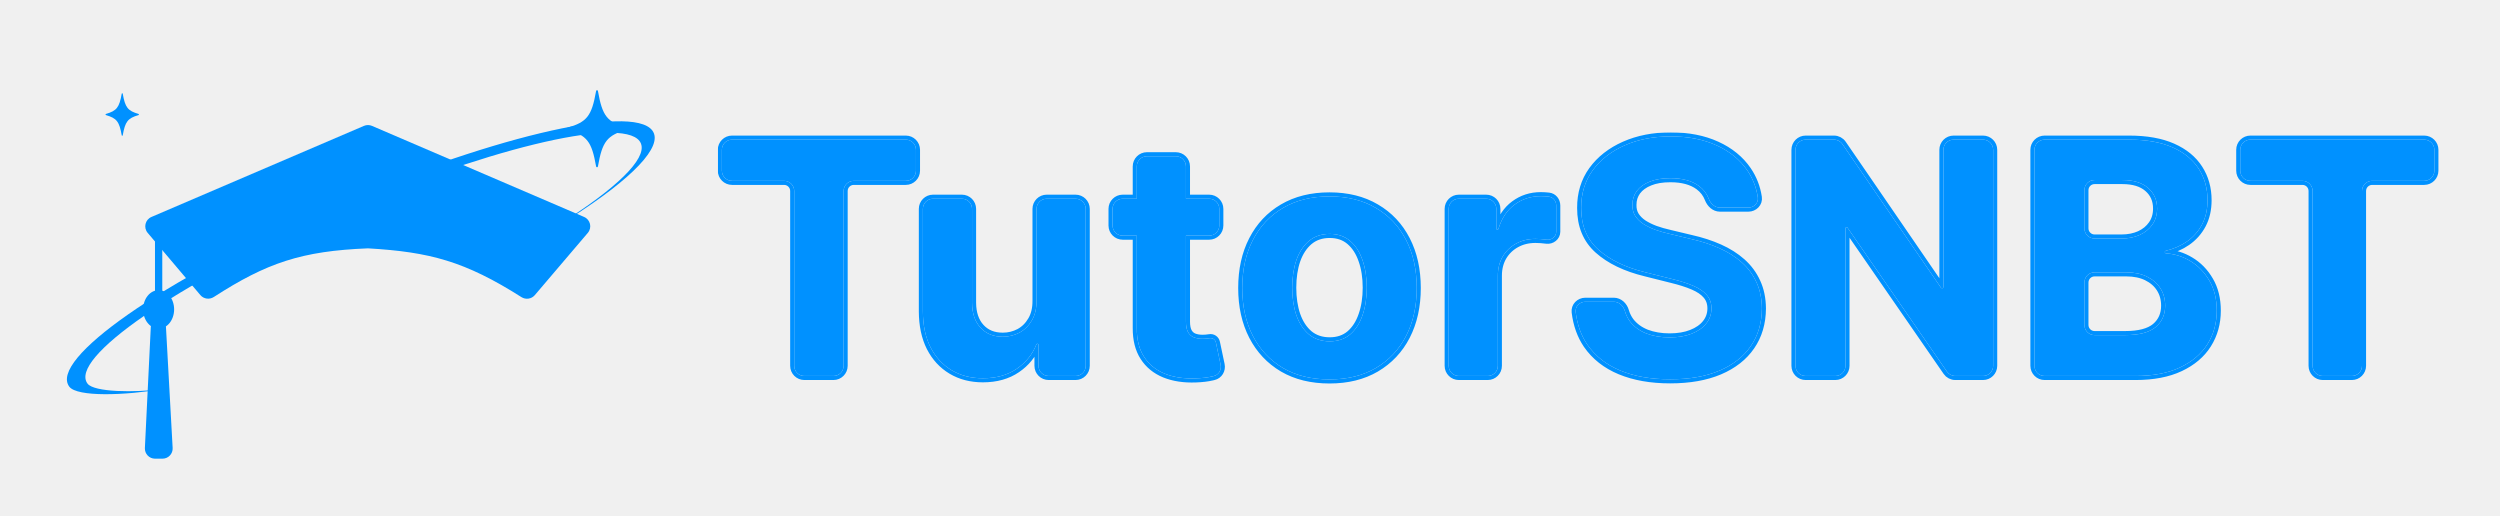
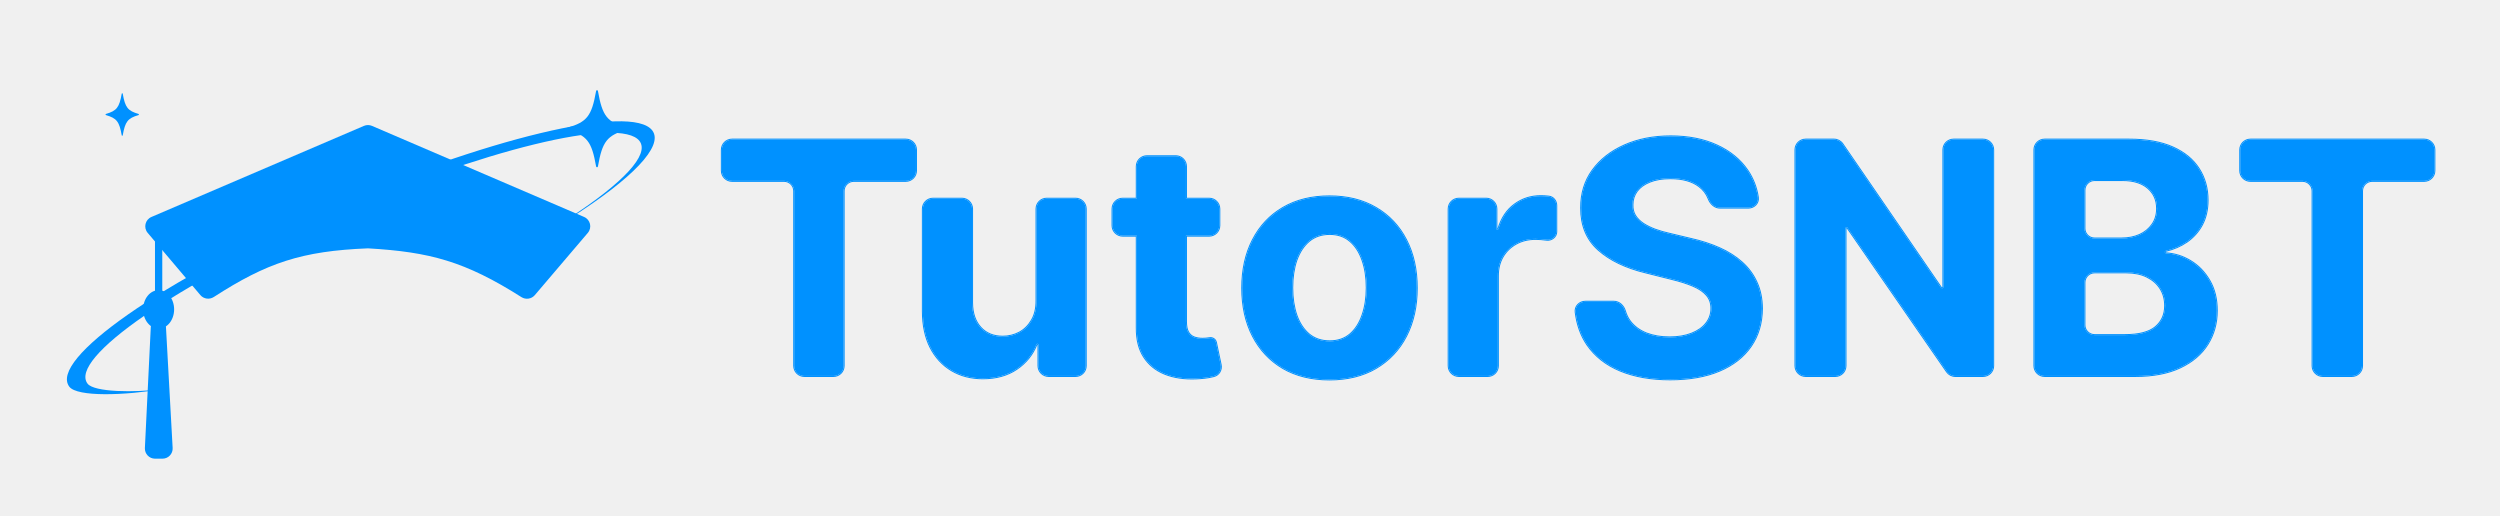
<svg xmlns="http://www.w3.org/2000/svg" width="153.875" height="31.75" viewBox="0 0 1231 254" fill="none">
  <path d="M34.143 190.426C23.964 177.023 79.902 137.935 159.187 103.083C238.472 68.23 311.01 50.838 321.191 64.242C327.037 71.937 311.014 88.117 281.275 107.104L281.294 106.694C306.625 90.082 320.003 76.158 314.902 69.442C305.503 57.07 237.091 73.779 162.002 106.787C86.913 139.795 33.719 176.542 43.118 188.916C46.288 193.089 66.017 193.455 80.635 191.492C61.183 194.829 38.037 195.487 34.143 190.426Z" fill="#0091FF" />
  <rect x="76.314" y="115.584" width="3.591" height="29.524" fill="#0091FF" />
  <path d="M74.246 161.054C74.343 159.06 75.988 157.493 77.984 157.493C79.971 157.493 81.612 159.046 81.722 161.03L85.01 220.576C85.169 223.442 82.888 225.852 80.018 225.852H76.338C73.481 225.852 71.204 223.462 71.343 220.609L74.246 161.054Z" fill="#0091FF" />
  <ellipse cx="78.109" cy="152.35" rx="7.632" ry="9.47" fill="#0091FF" />
  <path d="M72.715 114.662C70.542 112.096 71.471 108.16 74.561 106.835L179.214 61.98C180.473 61.441 181.898 61.441 183.156 61.981L287.613 106.825C290.707 108.154 291.63 112.098 289.447 114.661L263.324 145.339C261.693 147.256 258.884 147.65 256.758 146.302C228.966 128.678 211.676 124.06 181.185 122.286C148.436 123.588 131.257 129.48 105.261 146.253C103.131 147.627 100.298 147.234 98.66 145.3L72.715 114.662Z" fill="#0091FF" />
  <path d="M308.477 63.889C298.89 66.713 296.591 69.621 294.422 81.943C294.323 82.507 293.618 82.507 293.519 81.943C291.35 69.621 289.051 66.713 279.464 63.889C279.003 63.753 279.003 63.004 279.464 62.868C289.051 60.043 291.35 57.135 293.519 44.814C293.618 44.249 294.323 44.249 294.422 44.814C296.591 57.135 298.89 60.043 308.477 62.868C308.937 63.004 308.937 63.753 308.477 63.889Z" fill="#0091FF" />
  <path d="M68.206 56.668C62.907 58.225 61.636 59.828 60.437 66.619C60.382 66.93 59.993 66.93 59.938 66.619C58.739 59.828 57.468 58.225 52.169 56.668C51.914 56.593 51.914 56.18 52.169 56.105C57.468 54.548 58.739 52.946 59.938 46.154C59.993 45.843 60.382 45.843 60.437 46.154C61.636 52.946 62.907 54.548 68.206 56.105C68.461 56.18 68.461 56.593 68.206 56.668Z" fill="#0091FF" />
  <mask id="path-8-outside-1_10054_498" maskUnits="userSpaceOnUse" x="353.452" y="65.17" width="848" height="124" fill="black">
    <rect fill="white" x="353.452" y="65.17" width="848" height="124" />
    <path d="M360.452 89.046C357.69 89.046 355.452 86.807 355.452 84.046V73.761C355.452 71 357.69 68.761 360.452 68.761H446.02C448.781 68.761 451.02 71 451.02 73.761V84.046C451.02 86.807 448.781 89.046 446.02 89.046H420.395C417.633 89.046 415.395 91.284 415.395 94.046V180.125C415.395 182.886 413.156 185.125 410.395 185.125H396.077C393.315 185.125 391.077 182.886 391.077 180.125V94.046C391.077 91.284 388.838 89.046 386.077 89.046H360.452ZM510.395 147.966V102.852C510.395 100.091 512.633 97.852 515.395 97.852H529.6C532.361 97.852 534.6 100.091 534.6 102.852V180.125C534.6 182.886 532.361 185.125 529.6 185.125H516.361C513.599 185.125 511.361 182.886 511.361 180.125V169.812C511.361 169.514 511.12 169.273 510.822 169.273C510.599 169.273 510.399 169.411 510.316 169.618C508.333 174.571 505.102 178.566 500.622 181.602C496.077 184.708 490.528 186.261 483.975 186.261C478.141 186.261 473.009 184.936 468.577 182.284C464.145 179.633 460.679 175.864 458.179 170.977C455.717 166.091 454.467 160.239 454.429 153.42V102.852C454.429 100.091 456.668 97.852 459.429 97.852H473.634C476.395 97.852 478.634 100.091 478.634 102.852V149.102C478.672 154.254 480.054 158.326 482.781 161.318C485.509 164.311 489.164 165.807 493.747 165.807C496.664 165.807 499.391 165.144 501.929 163.818C504.467 162.454 506.512 160.447 508.065 157.795C509.656 155.144 510.433 151.867 510.395 147.966ZM595.381 97.852C598.142 97.852 600.381 100.091 600.381 102.852V111.034C600.381 113.795 598.142 116.034 595.381 116.034H552.824C550.062 116.034 547.824 113.795 547.824 111.034V102.852C547.824 100.091 550.062 97.852 552.824 97.852H595.381ZM559.756 81.943C559.756 79.182 561.994 76.943 564.756 76.943H578.96C581.721 76.943 583.96 79.182 583.96 81.943V158.307C583.96 160.542 584.301 162.284 584.983 163.534C585.665 164.746 586.612 165.598 587.824 166.091C589.074 166.583 590.513 166.829 592.142 166.829C593.279 166.829 594.415 166.735 595.551 166.545C597.003 166.255 598.409 167.191 598.716 168.64L601.031 179.596C601.565 182.118 600.085 184.613 597.572 185.19C597.34 185.243 597.102 185.297 596.858 185.352C594.661 185.883 591.991 186.205 588.847 186.318C583.013 186.545 577.9 185.769 573.506 183.989C569.15 182.208 565.76 179.443 563.335 175.693C560.911 171.943 559.718 167.208 559.756 161.489V81.943ZM654.642 186.83C645.816 186.83 638.184 184.955 631.744 181.205C625.343 177.417 620.4 172.152 616.915 165.409C613.43 158.629 611.688 150.769 611.688 141.829C611.688 132.814 613.43 124.936 616.915 118.193C620.4 111.413 625.343 106.148 631.744 102.398C638.184 98.61 645.816 96.716 654.642 96.716C663.468 96.716 671.082 98.61 677.483 102.398C683.922 106.148 688.885 111.413 692.369 118.193C695.854 124.936 697.597 132.814 697.597 141.829C697.597 150.769 695.854 158.629 692.369 165.409C688.885 172.152 683.922 177.417 677.483 181.205C671.082 184.955 663.468 186.83 654.642 186.83ZM654.756 168.08C658.771 168.08 662.123 166.943 664.813 164.67C667.502 162.36 669.529 159.216 670.892 155.239C672.294 151.261 672.994 146.735 672.994 141.659C672.994 136.583 672.294 132.057 670.892 128.079C669.529 124.102 667.502 120.958 664.813 118.648C662.123 116.337 658.771 115.182 654.756 115.182C650.703 115.182 647.294 116.337 644.529 118.648C641.801 120.958 639.737 124.102 638.335 128.079C636.972 132.057 636.29 136.583 636.29 141.659C636.29 146.735 636.972 151.261 638.335 155.239C639.737 159.216 641.801 162.36 644.529 164.67C647.294 166.943 650.703 168.08 654.756 168.08ZM718.335 185.125C715.573 185.125 713.335 182.886 713.335 180.125V102.852C713.335 100.091 715.573 97.852 718.335 97.852H731.801C734.562 97.852 736.801 100.091 736.801 102.852V112.56C736.801 112.847 737.034 113.079 737.321 113.079C737.551 113.079 737.754 112.927 737.822 112.706C739.425 107.475 742.058 103.508 745.722 100.807C749.472 98.004 753.79 96.602 758.676 96.602C759.888 96.602 761.195 96.678 762.597 96.829C764.787 97.066 766.29 99 766.29 101.203V114.124C766.29 116.52 763.949 118.336 761.574 118.023C759.566 117.758 757.729 117.625 756.063 117.625C752.502 117.625 749.32 118.401 746.517 119.954C743.752 121.47 741.555 123.591 739.926 126.318C738.335 129.045 737.54 132.189 737.54 135.75V180.125C737.54 182.886 735.301 185.125 732.54 185.125H718.335ZM846.912 102.227C844.342 102.227 842.295 100.226 841.371 97.828C840.396 95.297 838.782 93.203 836.531 91.546C833.084 89.008 828.406 87.739 822.497 87.739C818.482 87.739 815.092 88.307 812.327 89.443C809.562 90.542 807.44 92.076 805.963 94.046C804.524 96.015 803.804 98.25 803.804 100.75C803.728 102.833 804.164 104.651 805.111 106.204C806.096 107.758 807.44 109.102 809.145 110.239C810.85 111.337 812.819 112.303 815.054 113.136C817.289 113.932 819.675 114.614 822.213 115.182L832.668 117.682C837.743 118.818 842.403 120.333 846.645 122.227C850.887 124.121 854.562 126.451 857.668 129.216C860.774 131.981 863.179 135.239 864.884 138.989C866.626 142.739 867.516 147.038 867.554 151.886C867.516 159.008 865.698 165.182 862.1 170.409C858.539 175.598 853.387 179.633 846.645 182.511C839.94 185.352 831.853 186.773 822.384 186.773C812.99 186.773 804.808 185.333 797.838 182.455C790.906 179.576 785.49 175.314 781.588 169.67C778.537 165.183 776.631 159.856 775.872 153.691C775.529 150.906 777.817 148.591 780.623 148.591H794.644C797.274 148.591 799.366 150.662 800.106 153.185C800.675 155.126 801.529 156.853 802.668 158.364C804.675 160.939 807.346 162.89 810.679 164.216C814.05 165.504 817.857 166.148 822.1 166.148C826.266 166.148 829.884 165.542 832.952 164.329C836.058 163.117 838.463 161.432 840.168 159.273C841.872 157.114 842.725 154.633 842.725 151.829C842.725 149.216 841.948 147.019 840.395 145.239C838.88 143.458 836.645 141.943 833.69 140.693C830.774 139.443 827.194 138.307 822.952 137.284L810.281 134.102C800.471 131.716 792.725 127.985 787.043 122.909C781.361 117.833 778.539 110.996 778.577 102.398C778.539 95.352 780.414 89.197 784.202 83.932C788.028 78.667 793.274 74.557 799.94 71.602C806.607 68.648 814.183 67.17 822.668 67.17C831.304 67.17 838.842 68.648 845.281 71.602C851.759 74.557 856.797 78.667 860.395 83.932C863.09 87.876 864.808 92.287 865.548 97.166C865.967 99.927 863.674 102.227 860.881 102.227H846.912ZM976.432 68.761C979.193 68.761 981.432 71 981.432 73.761V180.125C981.432 182.886 979.193 185.125 976.432 185.125H962.804C961.162 185.125 959.625 184.319 958.691 182.968L909.723 112.127C909.619 111.976 909.447 111.886 909.264 111.886C908.955 111.886 908.705 112.137 908.705 112.445V180.125C908.705 182.886 906.466 185.125 903.705 185.125H889.102C886.34 185.125 884.102 182.886 884.102 180.125V73.761C884.102 71 886.34 68.761 889.102 68.761H903.06C904.708 68.761 906.25 69.573 907.183 70.932L955.721 141.653C955.846 141.834 956.053 141.943 956.273 141.943C956.643 141.943 956.943 141.643 956.943 141.274V73.761C956.943 71 959.181 68.761 961.943 68.761H976.432ZM1006.76 185.125C1004 185.125 1001.76 182.886 1001.76 180.125V73.761C1001.76 71 1004 68.761 1006.76 68.761H1048.35C1056.91 68.761 1064.05 70.03 1069.77 72.568C1075.49 75.106 1079.79 78.629 1082.67 83.136C1085.55 87.606 1086.99 92.758 1086.99 98.591C1086.99 103.136 1086.08 107.133 1084.26 110.579C1082.44 113.989 1079.94 116.792 1076.76 118.989C1073.75 121.058 1070.31 122.553 1066.47 123.474C1066.17 123.544 1065.96 123.806 1065.96 124.108C1065.96 124.454 1066.24 124.738 1066.58 124.761C1070.78 125.036 1074.72 126.274 1078.41 128.477C1082.31 130.788 1085.47 134.026 1087.89 138.193C1090.32 142.322 1091.53 147.246 1091.53 152.966C1091.53 159.14 1090 164.651 1086.93 169.5C1083.9 174.311 1079.41 178.117 1073.46 180.92C1067.52 183.723 1060.19 185.125 1051.47 185.125H1006.76ZM1026.36 160.011C1026.36 162.773 1028.6 165.011 1031.36 165.011H1046.42C1053.27 165.011 1058.27 163.704 1061.42 161.091C1064.56 158.439 1066.13 154.917 1066.13 150.523C1066.13 147.303 1065.36 144.462 1063.8 142C1062.25 139.538 1060.03 137.606 1057.16 136.204C1054.31 134.803 1050.92 134.102 1046.99 134.102H1031.36C1028.6 134.102 1026.36 136.341 1026.36 139.102V160.011ZM1026.36 112.454C1026.36 115.216 1028.6 117.454 1031.36 117.454H1044.6C1047.97 117.454 1050.96 116.867 1053.58 115.693C1056.23 114.481 1058.31 112.776 1059.83 110.579C1061.38 108.383 1062.16 105.75 1062.16 102.682C1062.16 98.477 1060.66 95.087 1057.67 92.511C1054.71 89.936 1050.51 88.648 1045.05 88.648H1031.36C1028.6 88.648 1026.36 90.886 1026.36 93.648V112.454ZM1108.11 89.046C1105.35 89.046 1103.11 86.807 1103.11 84.046V73.761C1103.11 71 1105.35 68.761 1108.11 68.761H1193.68C1196.44 68.761 1198.68 71 1198.68 73.761V84.046C1198.68 86.807 1196.44 89.046 1193.68 89.046H1168.05C1165.29 89.046 1163.05 91.284 1163.05 94.046V180.125C1163.05 182.886 1160.81 185.125 1158.05 185.125H1143.73C1140.97 185.125 1138.73 182.886 1138.73 180.125V94.046C1138.73 91.284 1136.49 89.046 1133.73 89.046H1108.11Z" />
  </mask>
  <path d="M360.452 89.046C357.69 89.046 355.452 86.807 355.452 84.046V73.761C355.452 71 357.69 68.761 360.452 68.761H446.02C448.781 68.761 451.02 71 451.02 73.761V84.046C451.02 86.807 448.781 89.046 446.02 89.046H420.395C417.633 89.046 415.395 91.284 415.395 94.046V180.125C415.395 182.886 413.156 185.125 410.395 185.125H396.077C393.315 185.125 391.077 182.886 391.077 180.125V94.046C391.077 91.284 388.838 89.046 386.077 89.046H360.452ZM510.395 147.966V102.852C510.395 100.091 512.633 97.852 515.395 97.852H529.6C532.361 97.852 534.6 100.091 534.6 102.852V180.125C534.6 182.886 532.361 185.125 529.6 185.125H516.361C513.599 185.125 511.361 182.886 511.361 180.125V169.812C511.361 169.514 511.12 169.273 510.822 169.273C510.599 169.273 510.399 169.411 510.316 169.618C508.333 174.571 505.102 178.566 500.622 181.602C496.077 184.708 490.528 186.261 483.975 186.261C478.141 186.261 473.009 184.936 468.577 182.284C464.145 179.633 460.679 175.864 458.179 170.977C455.717 166.091 454.467 160.239 454.429 153.42V102.852C454.429 100.091 456.668 97.852 459.429 97.852H473.634C476.395 97.852 478.634 100.091 478.634 102.852V149.102C478.672 154.254 480.054 158.326 482.781 161.318C485.509 164.311 489.164 165.807 493.747 165.807C496.664 165.807 499.391 165.144 501.929 163.818C504.467 162.454 506.512 160.447 508.065 157.795C509.656 155.144 510.433 151.867 510.395 147.966ZM595.381 97.852C598.142 97.852 600.381 100.091 600.381 102.852V111.034C600.381 113.795 598.142 116.034 595.381 116.034H552.824C550.062 116.034 547.824 113.795 547.824 111.034V102.852C547.824 100.091 550.062 97.852 552.824 97.852H595.381ZM559.756 81.943C559.756 79.182 561.994 76.943 564.756 76.943H578.96C581.721 76.943 583.96 79.182 583.96 81.943V158.307C583.96 160.542 584.301 162.284 584.983 163.534C585.665 164.746 586.612 165.598 587.824 166.091C589.074 166.583 590.513 166.829 592.142 166.829C593.279 166.829 594.415 166.735 595.551 166.545C597.003 166.255 598.409 167.191 598.716 168.64L601.031 179.596C601.565 182.118 600.085 184.613 597.572 185.19C597.34 185.243 597.102 185.297 596.858 185.352C594.661 185.883 591.991 186.205 588.847 186.318C583.013 186.545 577.9 185.769 573.506 183.989C569.15 182.208 565.76 179.443 563.335 175.693C560.911 171.943 559.718 167.208 559.756 161.489V81.943ZM654.642 186.83C645.816 186.83 638.184 184.955 631.744 181.205C625.343 177.417 620.4 172.152 616.915 165.409C613.43 158.629 611.688 150.769 611.688 141.829C611.688 132.814 613.43 124.936 616.915 118.193C620.4 111.413 625.343 106.148 631.744 102.398C638.184 98.61 645.816 96.716 654.642 96.716C663.468 96.716 671.082 98.61 677.483 102.398C683.922 106.148 688.885 111.413 692.369 118.193C695.854 124.936 697.597 132.814 697.597 141.829C697.597 150.769 695.854 158.629 692.369 165.409C688.885 172.152 683.922 177.417 677.483 181.205C671.082 184.955 663.468 186.83 654.642 186.83ZM654.756 168.08C658.771 168.08 662.123 166.943 664.813 164.67C667.502 162.36 669.529 159.216 670.892 155.239C672.294 151.261 672.994 146.735 672.994 141.659C672.994 136.583 672.294 132.057 670.892 128.079C669.529 124.102 667.502 120.958 664.813 118.648C662.123 116.337 658.771 115.182 654.756 115.182C650.703 115.182 647.294 116.337 644.529 118.648C641.801 120.958 639.737 124.102 638.335 128.079C636.972 132.057 636.29 136.583 636.29 141.659C636.29 146.735 636.972 151.261 638.335 155.239C639.737 159.216 641.801 162.36 644.529 164.67C647.294 166.943 650.703 168.08 654.756 168.08ZM718.335 185.125C715.573 185.125 713.335 182.886 713.335 180.125V102.852C713.335 100.091 715.573 97.852 718.335 97.852H731.801C734.562 97.852 736.801 100.091 736.801 102.852V112.56C736.801 112.847 737.034 113.079 737.321 113.079C737.551 113.079 737.754 112.927 737.822 112.706C739.425 107.475 742.058 103.508 745.722 100.807C749.472 98.004 753.79 96.602 758.676 96.602C759.888 96.602 761.195 96.678 762.597 96.829C764.787 97.066 766.29 99 766.29 101.203V114.124C766.29 116.52 763.949 118.336 761.574 118.023C759.566 117.758 757.729 117.625 756.063 117.625C752.502 117.625 749.32 118.401 746.517 119.954C743.752 121.47 741.555 123.591 739.926 126.318C738.335 129.045 737.54 132.189 737.54 135.75V180.125C737.54 182.886 735.301 185.125 732.54 185.125H718.335ZM846.912 102.227C844.342 102.227 842.295 100.226 841.371 97.828C840.396 95.297 838.782 93.203 836.531 91.546C833.084 89.008 828.406 87.739 822.497 87.739C818.482 87.739 815.092 88.307 812.327 89.443C809.562 90.542 807.44 92.076 805.963 94.046C804.524 96.015 803.804 98.25 803.804 100.75C803.728 102.833 804.164 104.651 805.111 106.204C806.096 107.758 807.44 109.102 809.145 110.239C810.85 111.337 812.819 112.303 815.054 113.136C817.289 113.932 819.675 114.614 822.213 115.182L832.668 117.682C837.743 118.818 842.403 120.333 846.645 122.227C850.887 124.121 854.562 126.451 857.668 129.216C860.774 131.981 863.179 135.239 864.884 138.989C866.626 142.739 867.516 147.038 867.554 151.886C867.516 159.008 865.698 165.182 862.1 170.409C858.539 175.598 853.387 179.633 846.645 182.511C839.94 185.352 831.853 186.773 822.384 186.773C812.99 186.773 804.808 185.333 797.838 182.455C790.906 179.576 785.49 175.314 781.588 169.67C778.537 165.183 776.631 159.856 775.872 153.691C775.529 150.906 777.817 148.591 780.623 148.591H794.644C797.274 148.591 799.366 150.662 800.106 153.185C800.675 155.126 801.529 156.853 802.668 158.364C804.675 160.939 807.346 162.89 810.679 164.216C814.05 165.504 817.857 166.148 822.1 166.148C826.266 166.148 829.884 165.542 832.952 164.329C836.058 163.117 838.463 161.432 840.168 159.273C841.872 157.114 842.725 154.633 842.725 151.829C842.725 149.216 841.948 147.019 840.395 145.239C838.88 143.458 836.645 141.943 833.69 140.693C830.774 139.443 827.194 138.307 822.952 137.284L810.281 134.102C800.471 131.716 792.725 127.985 787.043 122.909C781.361 117.833 778.539 110.996 778.577 102.398C778.539 95.352 780.414 89.197 784.202 83.932C788.028 78.667 793.274 74.557 799.94 71.602C806.607 68.648 814.183 67.17 822.668 67.17C831.304 67.17 838.842 68.648 845.281 71.602C851.759 74.557 856.797 78.667 860.395 83.932C863.09 87.876 864.808 92.287 865.548 97.166C865.967 99.927 863.674 102.227 860.881 102.227H846.912ZM976.432 68.761C979.193 68.761 981.432 71 981.432 73.761V180.125C981.432 182.886 979.193 185.125 976.432 185.125H962.804C961.162 185.125 959.625 184.319 958.691 182.968L909.723 112.127C909.619 111.976 909.447 111.886 909.264 111.886C908.955 111.886 908.705 112.137 908.705 112.445V180.125C908.705 182.886 906.466 185.125 903.705 185.125H889.102C886.34 185.125 884.102 182.886 884.102 180.125V73.761C884.102 71 886.34 68.761 889.102 68.761H903.06C904.708 68.761 906.25 69.573 907.183 70.932L955.721 141.653C955.846 141.834 956.053 141.943 956.273 141.943C956.643 141.943 956.943 141.643 956.943 141.274V73.761C956.943 71 959.181 68.761 961.943 68.761H976.432ZM1006.76 185.125C1004 185.125 1001.76 182.886 1001.76 180.125V73.761C1001.76 71 1004 68.761 1006.76 68.761H1048.35C1056.91 68.761 1064.05 70.03 1069.77 72.568C1075.49 75.106 1079.79 78.629 1082.67 83.136C1085.55 87.606 1086.99 92.758 1086.99 98.591C1086.99 103.136 1086.08 107.133 1084.26 110.579C1082.44 113.989 1079.94 116.792 1076.76 118.989C1073.75 121.058 1070.31 122.553 1066.47 123.474C1066.17 123.544 1065.96 123.806 1065.96 124.108C1065.96 124.454 1066.24 124.738 1066.58 124.761C1070.78 125.036 1074.72 126.274 1078.41 128.477C1082.31 130.788 1085.47 134.026 1087.89 138.193C1090.32 142.322 1091.53 147.246 1091.53 152.966C1091.53 159.14 1090 164.651 1086.93 169.5C1083.9 174.311 1079.41 178.117 1073.46 180.92C1067.52 183.723 1060.19 185.125 1051.47 185.125H1006.76ZM1026.36 160.011C1026.36 162.773 1028.6 165.011 1031.36 165.011H1046.42C1053.27 165.011 1058.27 163.704 1061.42 161.091C1064.56 158.439 1066.13 154.917 1066.13 150.523C1066.13 147.303 1065.36 144.462 1063.8 142C1062.25 139.538 1060.03 137.606 1057.16 136.204C1054.31 134.803 1050.92 134.102 1046.99 134.102H1031.36C1028.6 134.102 1026.36 136.341 1026.36 139.102V160.011ZM1026.36 112.454C1026.36 115.216 1028.6 117.454 1031.36 117.454H1044.6C1047.97 117.454 1050.96 116.867 1053.58 115.693C1056.23 114.481 1058.31 112.776 1059.83 110.579C1061.38 108.383 1062.16 105.75 1062.16 102.682C1062.16 98.477 1060.66 95.087 1057.67 92.511C1054.71 89.936 1050.51 88.648 1045.05 88.648H1031.36C1028.6 88.648 1026.36 90.886 1026.36 93.648V112.454ZM1108.11 89.046C1105.35 89.046 1103.11 86.807 1103.11 84.046V73.761C1103.11 71 1105.35 68.761 1108.11 68.761H1193.68C1196.44 68.761 1198.68 71 1198.68 73.761V84.046C1198.68 86.807 1196.44 89.046 1193.68 89.046H1168.05C1165.29 89.046 1163.05 91.284 1163.05 94.046V180.125C1163.05 182.886 1160.81 185.125 1158.05 185.125H1143.73C1140.97 185.125 1138.73 182.886 1138.73 180.125V94.046C1138.73 91.284 1136.49 89.046 1133.73 89.046H1108.11Z" fill="#0091FF" />
-   <path d="M360.452 89.046C357.69 89.046 355.452 86.807 355.452 84.046V73.761C355.452 71 357.69 68.761 360.452 68.761H446.02C448.781 68.761 451.02 71 451.02 73.761V84.046C451.02 86.807 448.781 89.046 446.02 89.046H420.395C417.633 89.046 415.395 91.284 415.395 94.046V180.125C415.395 182.886 413.156 185.125 410.395 185.125H396.077C393.315 185.125 391.077 182.886 391.077 180.125V94.046C391.077 91.284 388.838 89.046 386.077 89.046H360.452ZM510.395 147.966V102.852C510.395 100.091 512.633 97.852 515.395 97.852H529.6C532.361 97.852 534.6 100.091 534.6 102.852V180.125C534.6 182.886 532.361 185.125 529.6 185.125H516.361C513.599 185.125 511.361 182.886 511.361 180.125V169.812C511.361 169.514 511.12 169.273 510.822 169.273C510.599 169.273 510.399 169.411 510.316 169.618C508.333 174.571 505.102 178.566 500.622 181.602C496.077 184.708 490.528 186.261 483.975 186.261C478.141 186.261 473.009 184.936 468.577 182.284C464.145 179.633 460.679 175.864 458.179 170.977C455.717 166.091 454.467 160.239 454.429 153.42V102.852C454.429 100.091 456.668 97.852 459.429 97.852H473.634C476.395 97.852 478.634 100.091 478.634 102.852V149.102C478.672 154.254 480.054 158.326 482.781 161.318C485.509 164.311 489.164 165.807 493.747 165.807C496.664 165.807 499.391 165.144 501.929 163.818C504.467 162.454 506.512 160.447 508.065 157.795C509.656 155.144 510.433 151.867 510.395 147.966ZM595.381 97.852C598.142 97.852 600.381 100.091 600.381 102.852V111.034C600.381 113.795 598.142 116.034 595.381 116.034H552.824C550.062 116.034 547.824 113.795 547.824 111.034V102.852C547.824 100.091 550.062 97.852 552.824 97.852H595.381ZM559.756 81.943C559.756 79.182 561.994 76.943 564.756 76.943H578.96C581.721 76.943 583.96 79.182 583.96 81.943V158.307C583.96 160.542 584.301 162.284 584.983 163.534C585.665 164.746 586.612 165.598 587.824 166.091C589.074 166.583 590.513 166.829 592.142 166.829C593.279 166.829 594.415 166.735 595.551 166.545C597.003 166.255 598.409 167.191 598.716 168.64L601.031 179.596C601.565 182.118 600.085 184.613 597.572 185.19C597.34 185.243 597.102 185.297 596.858 185.352C594.661 185.883 591.991 186.205 588.847 186.318C583.013 186.545 577.9 185.769 573.506 183.989C569.15 182.208 565.76 179.443 563.335 175.693C560.911 171.943 559.718 167.208 559.756 161.489V81.943ZM654.642 186.83C645.816 186.83 638.184 184.955 631.744 181.205C625.343 177.417 620.4 172.152 616.915 165.409C613.43 158.629 611.688 150.769 611.688 141.829C611.688 132.814 613.43 124.936 616.915 118.193C620.4 111.413 625.343 106.148 631.744 102.398C638.184 98.61 645.816 96.716 654.642 96.716C663.468 96.716 671.082 98.61 677.483 102.398C683.922 106.148 688.885 111.413 692.369 118.193C695.854 124.936 697.597 132.814 697.597 141.829C697.597 150.769 695.854 158.629 692.369 165.409C688.885 172.152 683.922 177.417 677.483 181.205C671.082 184.955 663.468 186.83 654.642 186.83ZM654.756 168.08C658.771 168.08 662.123 166.943 664.813 164.67C667.502 162.36 669.529 159.216 670.892 155.239C672.294 151.261 672.994 146.735 672.994 141.659C672.994 136.583 672.294 132.057 670.892 128.079C669.529 124.102 667.502 120.958 664.813 118.648C662.123 116.337 658.771 115.182 654.756 115.182C650.703 115.182 647.294 116.337 644.529 118.648C641.801 120.958 639.737 124.102 638.335 128.079C636.972 132.057 636.29 136.583 636.29 141.659C636.29 146.735 636.972 151.261 638.335 155.239C639.737 159.216 641.801 162.36 644.529 164.67C647.294 166.943 650.703 168.08 654.756 168.08ZM718.335 185.125C715.573 185.125 713.335 182.886 713.335 180.125V102.852C713.335 100.091 715.573 97.852 718.335 97.852H731.801C734.562 97.852 736.801 100.091 736.801 102.852V112.56C736.801 112.847 737.034 113.079 737.321 113.079C737.551 113.079 737.754 112.927 737.822 112.706C739.425 107.475 742.058 103.508 745.722 100.807C749.472 98.004 753.79 96.602 758.676 96.602C759.888 96.602 761.195 96.678 762.597 96.829C764.787 97.066 766.29 99 766.29 101.203V114.124C766.29 116.52 763.949 118.336 761.574 118.023C759.566 117.758 757.729 117.625 756.063 117.625C752.502 117.625 749.32 118.401 746.517 119.954C743.752 121.47 741.555 123.591 739.926 126.318C738.335 129.045 737.54 132.189 737.54 135.75V180.125C737.54 182.886 735.301 185.125 732.54 185.125H718.335ZM846.912 102.227C844.342 102.227 842.295 100.226 841.371 97.828C840.396 95.297 838.782 93.203 836.531 91.546C833.084 89.008 828.406 87.739 822.497 87.739C818.482 87.739 815.092 88.307 812.327 89.443C809.562 90.542 807.44 92.076 805.963 94.046C804.524 96.015 803.804 98.25 803.804 100.75C803.728 102.833 804.164 104.651 805.111 106.204C806.096 107.758 807.44 109.102 809.145 110.239C810.85 111.337 812.819 112.303 815.054 113.136C817.289 113.932 819.675 114.614 822.213 115.182L832.668 117.682C837.743 118.818 842.403 120.333 846.645 122.227C850.887 124.121 854.562 126.451 857.668 129.216C860.774 131.981 863.179 135.239 864.884 138.989C866.626 142.739 867.516 147.038 867.554 151.886C867.516 159.008 865.698 165.182 862.1 170.409C858.539 175.598 853.387 179.633 846.645 182.511C839.94 185.352 831.853 186.773 822.384 186.773C812.99 186.773 804.808 185.333 797.838 182.455C790.906 179.576 785.49 175.314 781.588 169.67C778.537 165.183 776.631 159.856 775.872 153.691C775.529 150.906 777.817 148.591 780.623 148.591H794.644C797.274 148.591 799.366 150.662 800.106 153.185C800.675 155.126 801.529 156.853 802.668 158.364C804.675 160.939 807.346 162.89 810.679 164.216C814.05 165.504 817.857 166.148 822.1 166.148C826.266 166.148 829.884 165.542 832.952 164.329C836.058 163.117 838.463 161.432 840.168 159.273C841.872 157.114 842.725 154.633 842.725 151.829C842.725 149.216 841.948 147.019 840.395 145.239C838.88 143.458 836.645 141.943 833.69 140.693C830.774 139.443 827.194 138.307 822.952 137.284L810.281 134.102C800.471 131.716 792.725 127.985 787.043 122.909C781.361 117.833 778.539 110.996 778.577 102.398C778.539 95.352 780.414 89.197 784.202 83.932C788.028 78.667 793.274 74.557 799.94 71.602C806.607 68.648 814.183 67.17 822.668 67.17C831.304 67.17 838.842 68.648 845.281 71.602C851.759 74.557 856.797 78.667 860.395 83.932C863.09 87.876 864.808 92.287 865.548 97.166C865.967 99.927 863.674 102.227 860.881 102.227H846.912ZM976.432 68.761C979.193 68.761 981.432 71 981.432 73.761V180.125C981.432 182.886 979.193 185.125 976.432 185.125H962.804C961.162 185.125 959.625 184.319 958.691 182.968L909.723 112.127C909.619 111.976 909.447 111.886 909.264 111.886C908.955 111.886 908.705 112.137 908.705 112.445V180.125C908.705 182.886 906.466 185.125 903.705 185.125H889.102C886.34 185.125 884.102 182.886 884.102 180.125V73.761C884.102 71 886.34 68.761 889.102 68.761H903.06C904.708 68.761 906.25 69.573 907.183 70.932L955.721 141.653C955.846 141.834 956.053 141.943 956.273 141.943C956.643 141.943 956.943 141.643 956.943 141.274V73.761C956.943 71 959.181 68.761 961.943 68.761H976.432ZM1006.76 185.125C1004 185.125 1001.76 182.886 1001.76 180.125V73.761C1001.76 71 1004 68.761 1006.76 68.761H1048.35C1056.91 68.761 1064.05 70.03 1069.77 72.568C1075.49 75.106 1079.79 78.629 1082.67 83.136C1085.55 87.606 1086.99 92.758 1086.99 98.591C1086.99 103.136 1086.08 107.133 1084.26 110.579C1082.44 113.989 1079.94 116.792 1076.76 118.989C1073.75 121.058 1070.31 122.553 1066.47 123.474C1066.17 123.544 1065.96 123.806 1065.96 124.108C1065.96 124.454 1066.24 124.738 1066.58 124.761C1070.78 125.036 1074.72 126.274 1078.41 128.477C1082.31 130.788 1085.47 134.026 1087.89 138.193C1090.32 142.322 1091.53 147.246 1091.53 152.966C1091.53 159.14 1090 164.651 1086.93 169.5C1083.9 174.311 1079.41 178.117 1073.46 180.92C1067.52 183.723 1060.19 185.125 1051.47 185.125H1006.76ZM1026.36 160.011C1026.36 162.773 1028.6 165.011 1031.36 165.011H1046.42C1053.27 165.011 1058.27 163.704 1061.42 161.091C1064.56 158.439 1066.13 154.917 1066.13 150.523C1066.13 147.303 1065.36 144.462 1063.8 142C1062.25 139.538 1060.03 137.606 1057.16 136.204C1054.31 134.803 1050.92 134.102 1046.99 134.102H1031.36C1028.6 134.102 1026.36 136.341 1026.36 139.102V160.011ZM1026.36 112.454C1026.36 115.216 1028.6 117.454 1031.36 117.454H1044.6C1047.97 117.454 1050.96 116.867 1053.58 115.693C1056.23 114.481 1058.31 112.776 1059.83 110.579C1061.38 108.383 1062.16 105.75 1062.16 102.682C1062.16 98.477 1060.66 95.087 1057.67 92.511C1054.71 89.936 1050.51 88.648 1045.05 88.648H1031.36C1028.6 88.648 1026.36 90.886 1026.36 93.648V112.454ZM1108.11 89.046C1105.35 89.046 1103.11 86.807 1103.11 84.046V73.761C1103.11 71 1105.35 68.761 1108.11 68.761H1193.68C1196.44 68.761 1198.68 71 1198.68 73.761V84.046C1198.68 86.807 1196.44 89.046 1193.68 89.046H1168.05C1165.29 89.046 1163.05 91.284 1163.05 94.046V180.125C1163.05 182.886 1160.81 185.125 1158.05 185.125H1143.73C1140.97 185.125 1138.73 182.886 1138.73 180.125V94.046C1138.73 91.284 1136.49 89.046 1133.73 89.046H1108.11Z" stroke="#0091FF" stroke-width="4" mask="url(#path-8-outside-1_10054_498)" />
+   <path d="M360.452 89.046C357.69 89.046 355.452 86.807 355.452 84.046V73.761C355.452 71 357.69 68.761 360.452 68.761H446.02C448.781 68.761 451.02 71 451.02 73.761V84.046C451.02 86.807 448.781 89.046 446.02 89.046H420.395C417.633 89.046 415.395 91.284 415.395 94.046V180.125C415.395 182.886 413.156 185.125 410.395 185.125H396.077C393.315 185.125 391.077 182.886 391.077 180.125V94.046C391.077 91.284 388.838 89.046 386.077 89.046H360.452ZM510.395 147.966V102.852C510.395 100.091 512.633 97.852 515.395 97.852H529.6C532.361 97.852 534.6 100.091 534.6 102.852V180.125C534.6 182.886 532.361 185.125 529.6 185.125H516.361C513.599 185.125 511.361 182.886 511.361 180.125V169.812C511.361 169.514 511.12 169.273 510.822 169.273C510.599 169.273 510.399 169.411 510.316 169.618C508.333 174.571 505.102 178.566 500.622 181.602C496.077 184.708 490.528 186.261 483.975 186.261C478.141 186.261 473.009 184.936 468.577 182.284C464.145 179.633 460.679 175.864 458.179 170.977C455.717 166.091 454.467 160.239 454.429 153.42V102.852C454.429 100.091 456.668 97.852 459.429 97.852H473.634C476.395 97.852 478.634 100.091 478.634 102.852V149.102C478.672 154.254 480.054 158.326 482.781 161.318C485.509 164.311 489.164 165.807 493.747 165.807C496.664 165.807 499.391 165.144 501.929 163.818C504.467 162.454 506.512 160.447 508.065 157.795C509.656 155.144 510.433 151.867 510.395 147.966ZM595.381 97.852C598.142 97.852 600.381 100.091 600.381 102.852V111.034C600.381 113.795 598.142 116.034 595.381 116.034H552.824C550.062 116.034 547.824 113.795 547.824 111.034V102.852C547.824 100.091 550.062 97.852 552.824 97.852H595.381ZM559.756 81.943C559.756 79.182 561.994 76.943 564.756 76.943H578.96C581.721 76.943 583.96 79.182 583.96 81.943V158.307C583.96 160.542 584.301 162.284 584.983 163.534C585.665 164.746 586.612 165.598 587.824 166.091C589.074 166.583 590.513 166.829 592.142 166.829C593.279 166.829 594.415 166.735 595.551 166.545C597.003 166.255 598.409 167.191 598.716 168.64L601.031 179.596C601.565 182.118 600.085 184.613 597.572 185.19C597.34 185.243 597.102 185.297 596.858 185.352C594.661 185.883 591.991 186.205 588.847 186.318C583.013 186.545 577.9 185.769 573.506 183.989C569.15 182.208 565.76 179.443 563.335 175.693C560.911 171.943 559.718 167.208 559.756 161.489V81.943ZM654.642 186.83C645.816 186.83 638.184 184.955 631.744 181.205C625.343 177.417 620.4 172.152 616.915 165.409C613.43 158.629 611.688 150.769 611.688 141.829C611.688 132.814 613.43 124.936 616.915 118.193C620.4 111.413 625.343 106.148 631.744 102.398C638.184 98.61 645.816 96.716 654.642 96.716C663.468 96.716 671.082 98.61 677.483 102.398C683.922 106.148 688.885 111.413 692.369 118.193C695.854 124.936 697.597 132.814 697.597 141.829C697.597 150.769 695.854 158.629 692.369 165.409C688.885 172.152 683.922 177.417 677.483 181.205C671.082 184.955 663.468 186.83 654.642 186.83ZM654.756 168.08C658.771 168.08 662.123 166.943 664.813 164.67C667.502 162.36 669.529 159.216 670.892 155.239C672.294 151.261 672.994 146.735 672.994 141.659C672.994 136.583 672.294 132.057 670.892 128.079C669.529 124.102 667.502 120.958 664.813 118.648C662.123 116.337 658.771 115.182 654.756 115.182C650.703 115.182 647.294 116.337 644.529 118.648C641.801 120.958 639.737 124.102 638.335 128.079C636.972 132.057 636.29 136.583 636.29 141.659C636.29 146.735 636.972 151.261 638.335 155.239C639.737 159.216 641.801 162.36 644.529 164.67C647.294 166.943 650.703 168.08 654.756 168.08ZM718.335 185.125C715.573 185.125 713.335 182.886 713.335 180.125V102.852C713.335 100.091 715.573 97.852 718.335 97.852H731.801C734.562 97.852 736.801 100.091 736.801 102.852V112.56C736.801 112.847 737.034 113.079 737.321 113.079C737.551 113.079 737.754 112.927 737.822 112.706C739.425 107.475 742.058 103.508 745.722 100.807C749.472 98.004 753.79 96.602 758.676 96.602C759.888 96.602 761.195 96.678 762.597 96.829C764.787 97.066 766.29 99 766.29 101.203V114.124C766.29 116.52 763.949 118.336 761.574 118.023C759.566 117.758 757.729 117.625 756.063 117.625C752.502 117.625 749.32 118.401 746.517 119.954C743.752 121.47 741.555 123.591 739.926 126.318C738.335 129.045 737.54 132.189 737.54 135.75V180.125C737.54 182.886 735.301 185.125 732.54 185.125H718.335ZM846.912 102.227C844.342 102.227 842.295 100.226 841.371 97.828C840.396 95.297 838.782 93.203 836.531 91.546C833.084 89.008 828.406 87.739 822.497 87.739C818.482 87.739 815.092 88.307 812.327 89.443C809.562 90.542 807.44 92.076 805.963 94.046C804.524 96.015 803.804 98.25 803.804 100.75C803.728 102.833 804.164 104.651 805.111 106.204C806.096 107.758 807.44 109.102 809.145 110.239C810.85 111.337 812.819 112.303 815.054 113.136C817.289 113.932 819.675 114.614 822.213 115.182L832.668 117.682C837.743 118.818 842.403 120.333 846.645 122.227C850.887 124.121 854.562 126.451 857.668 129.216C860.774 131.981 863.179 135.239 864.884 138.989C866.626 142.739 867.516 147.038 867.554 151.886C867.516 159.008 865.698 165.182 862.1 170.409C858.539 175.598 853.387 179.633 846.645 182.511C839.94 185.352 831.853 186.773 822.384 186.773C812.99 186.773 804.808 185.333 797.838 182.455C790.906 179.576 785.49 175.314 781.588 169.67C778.537 165.183 776.631 159.856 775.872 153.691C775.529 150.906 777.817 148.591 780.623 148.591H794.644C797.274 148.591 799.366 150.662 800.106 153.185C800.675 155.126 801.529 156.853 802.668 158.364C804.675 160.939 807.346 162.89 810.679 164.216C814.05 165.504 817.857 166.148 822.1 166.148C826.266 166.148 829.884 165.542 832.952 164.329C836.058 163.117 838.463 161.432 840.168 159.273C841.872 157.114 842.725 154.633 842.725 151.829C842.725 149.216 841.948 147.019 840.395 145.239C838.88 143.458 836.645 141.943 833.69 140.693C830.774 139.443 827.194 138.307 822.952 137.284L810.281 134.102C800.471 131.716 792.725 127.985 787.043 122.909C781.361 117.833 778.539 110.996 778.577 102.398C778.539 95.352 780.414 89.197 784.202 83.932C788.028 78.667 793.274 74.557 799.94 71.602C806.607 68.648 814.183 67.17 822.668 67.17C831.304 67.17 838.842 68.648 845.281 71.602C851.759 74.557 856.797 78.667 860.395 83.932C863.09 87.876 864.808 92.287 865.548 97.166C865.967 99.927 863.674 102.227 860.881 102.227H846.912ZM976.432 68.761C979.193 68.761 981.432 71 981.432 73.761V180.125C981.432 182.886 979.193 185.125 976.432 185.125H962.804C961.162 185.125 959.625 184.319 958.691 182.968L909.723 112.127C909.619 111.976 909.447 111.886 909.264 111.886C908.955 111.886 908.705 112.137 908.705 112.445V180.125C908.705 182.886 906.466 185.125 903.705 185.125H889.102C886.34 185.125 884.102 182.886 884.102 180.125V73.761C884.102 71 886.34 68.761 889.102 68.761H903.06C904.708 68.761 906.25 69.573 907.183 70.932L955.721 141.653C955.846 141.834 956.053 141.943 956.273 141.943C956.643 141.943 956.943 141.643 956.943 141.274V73.761C956.943 71 959.181 68.761 961.943 68.761H976.432ZM1006.76 185.125C1004 185.125 1001.76 182.886 1001.76 180.125V73.761C1001.76 71 1004 68.761 1006.76 68.761H1048.35C1056.91 68.761 1064.05 70.03 1069.77 72.568C1075.49 75.106 1079.79 78.629 1082.67 83.136C1085.55 87.606 1086.99 92.758 1086.99 98.591C1086.99 103.136 1086.08 107.133 1084.26 110.579C1082.44 113.989 1079.94 116.792 1076.76 118.989C1073.75 121.058 1070.31 122.553 1066.47 123.474C1066.17 123.544 1065.96 123.806 1065.96 124.108C1065.96 124.454 1066.24 124.738 1066.58 124.761C1070.78 125.036 1074.72 126.274 1078.41 128.477C1082.31 130.788 1085.47 134.026 1087.89 138.193C1090.32 142.322 1091.53 147.246 1091.53 152.966C1091.53 159.14 1090 164.651 1086.93 169.5C1083.9 174.311 1079.41 178.117 1073.46 180.92C1067.52 183.723 1060.19 185.125 1051.47 185.125H1006.76ZM1026.36 160.011C1026.36 162.773 1028.6 165.011 1031.36 165.011H1046.42C1053.27 165.011 1058.27 163.704 1061.42 161.091C1064.56 158.439 1066.13 154.917 1066.13 150.523C1066.13 147.303 1065.36 144.462 1063.8 142C1062.25 139.538 1060.03 137.606 1057.16 136.204C1054.31 134.803 1050.92 134.102 1046.99 134.102H1031.36C1028.6 134.102 1026.36 136.341 1026.36 139.102V160.011ZM1026.36 112.454C1026.36 115.216 1028.6 117.454 1031.36 117.454H1044.6C1047.97 117.454 1050.96 116.867 1053.58 115.693C1056.23 114.481 1058.31 112.776 1059.83 110.579C1061.38 108.383 1062.16 105.75 1062.16 102.682C1062.16 98.477 1060.66 95.087 1057.67 92.511C1054.71 89.936 1050.51 88.648 1045.05 88.648H1031.36C1028.6 88.648 1026.36 90.886 1026.36 93.648V112.454ZM1108.11 89.046C1105.35 89.046 1103.11 86.807 1103.11 84.046V73.761C1103.11 71 1105.35 68.761 1108.11 68.761H1193.68C1196.44 68.761 1198.68 71 1198.68 73.761V84.046C1198.68 86.807 1196.44 89.046 1193.68 89.046H1168.05C1165.29 89.046 1163.05 91.284 1163.05 94.046V180.125C1163.05 182.886 1160.81 185.125 1158.05 185.125H1143.73C1140.97 185.125 1138.73 182.886 1138.73 180.125V94.046C1138.73 91.284 1136.49 89.046 1133.73 89.046H1108.11Z" stroke="#0091FF" strokeWidth="4" mask="url(#path-8-outside-1_10054_498)" />
</svg>
